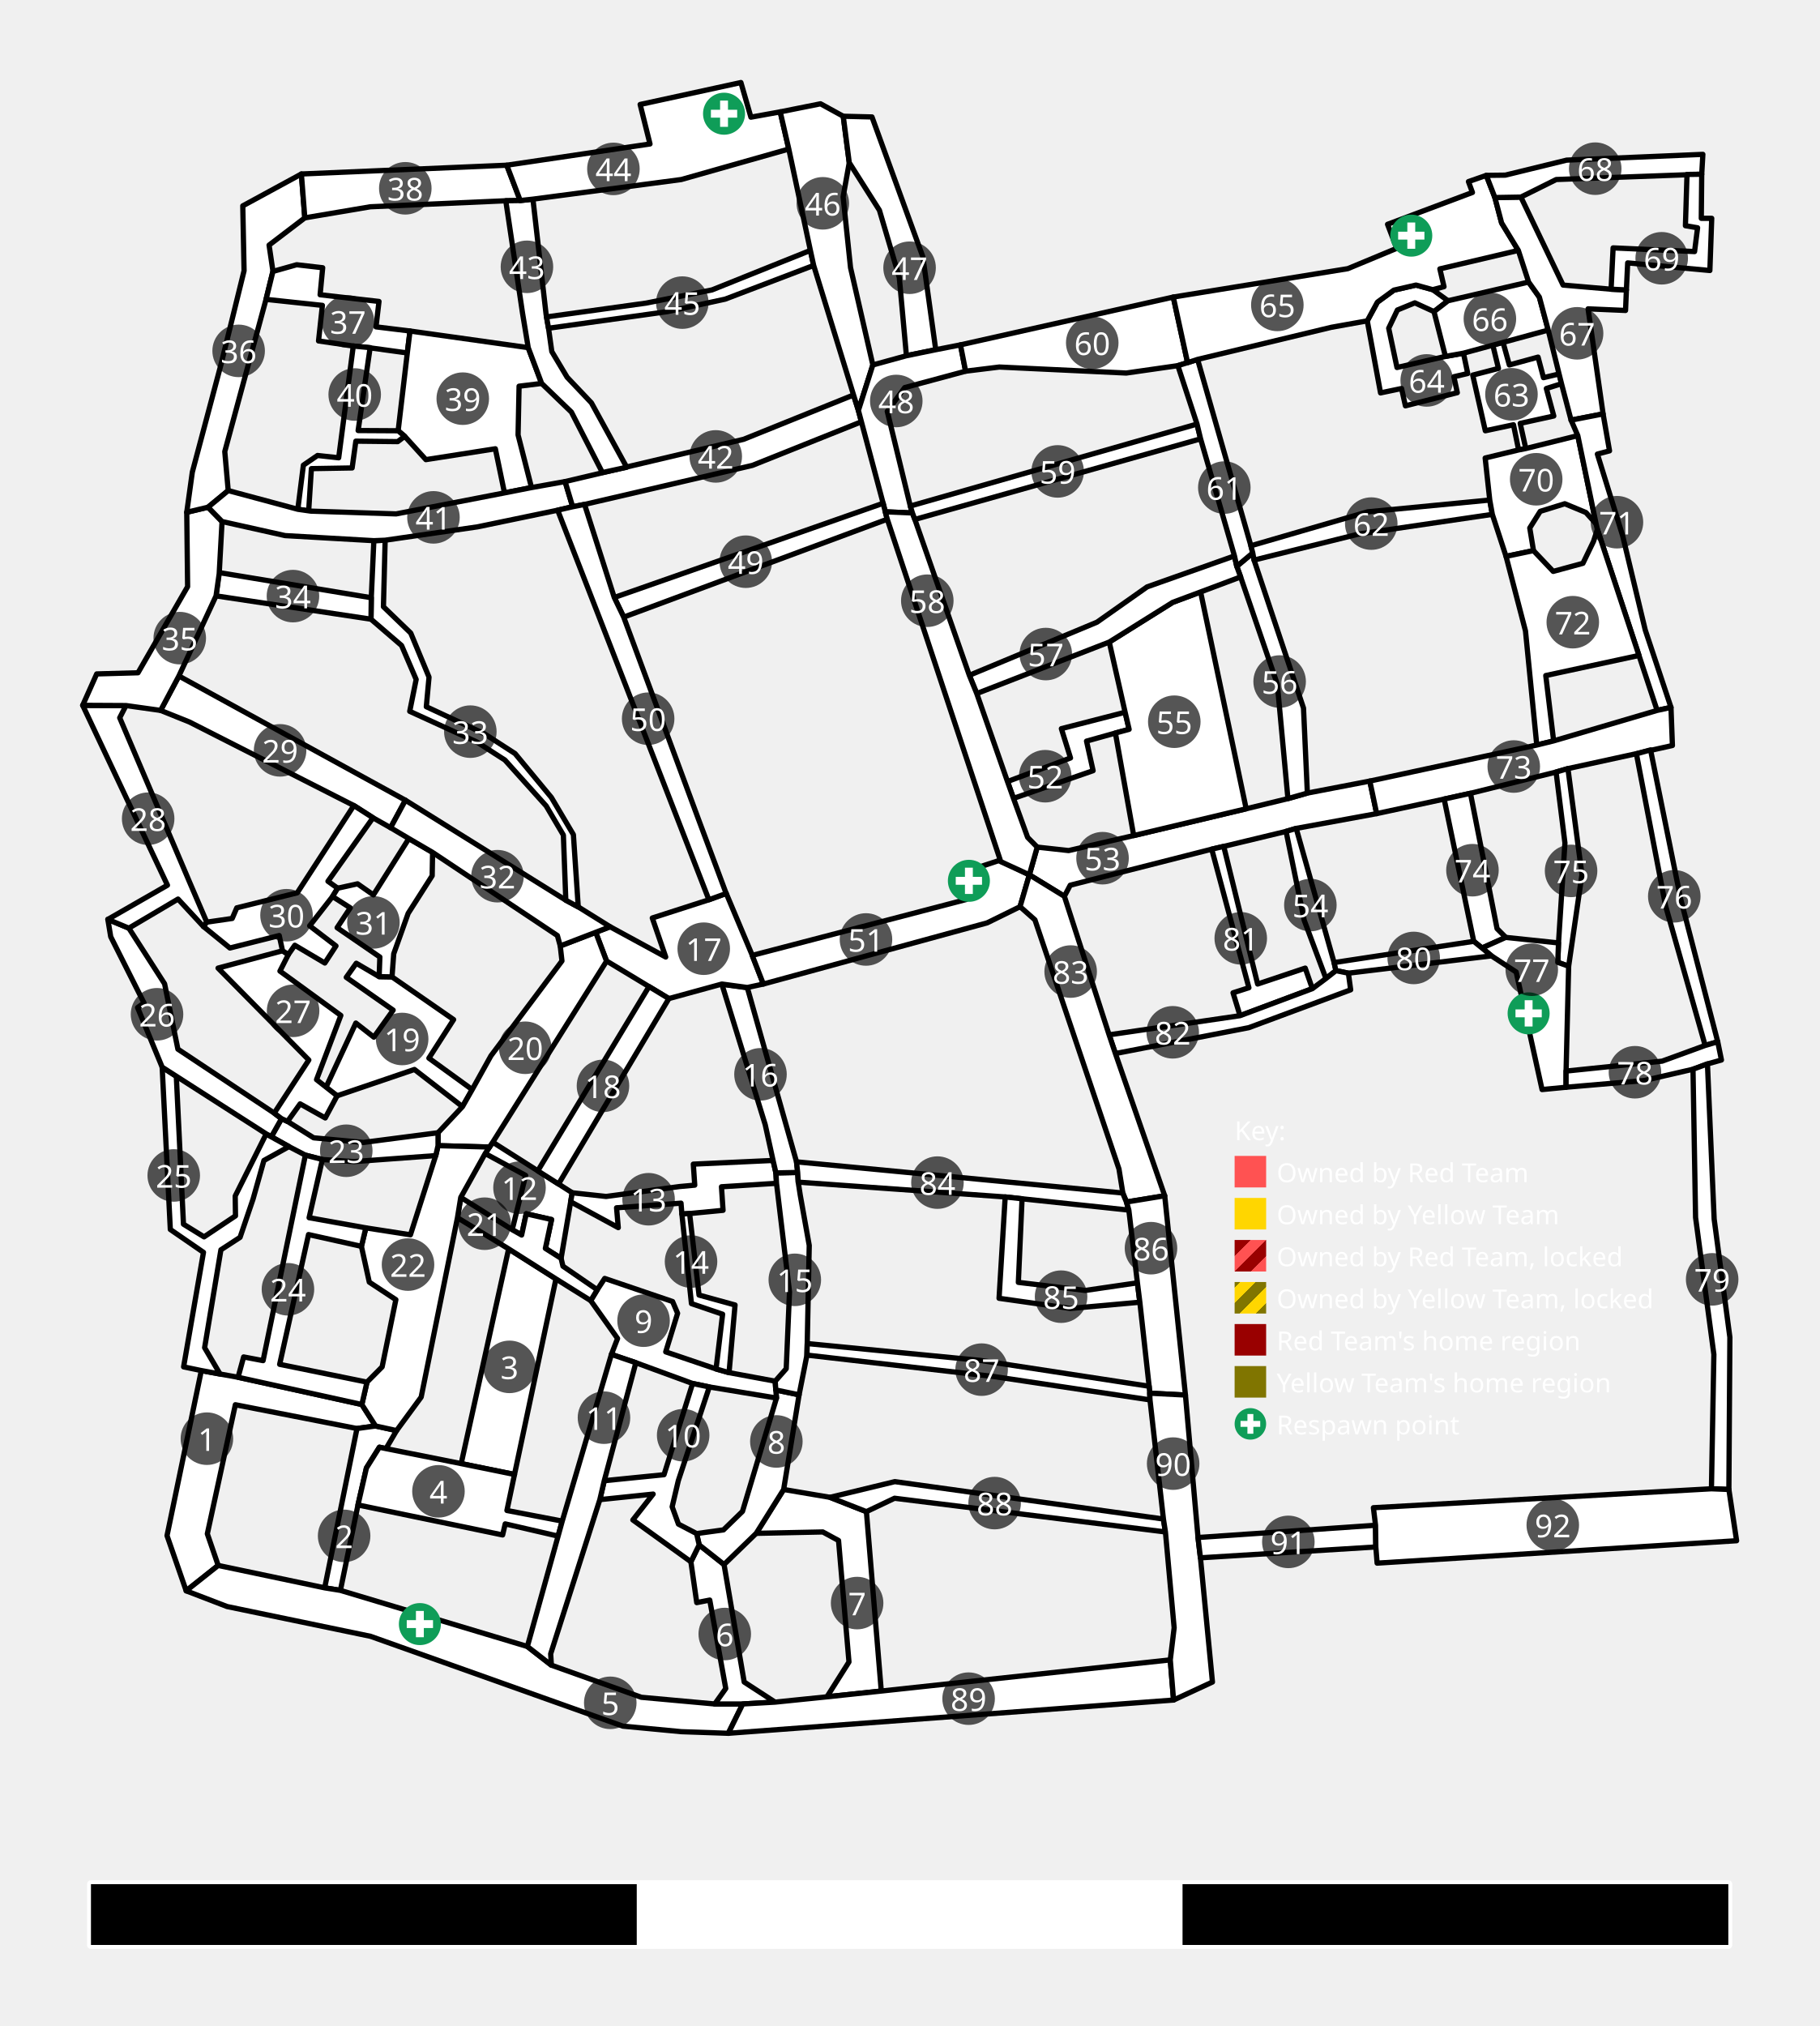
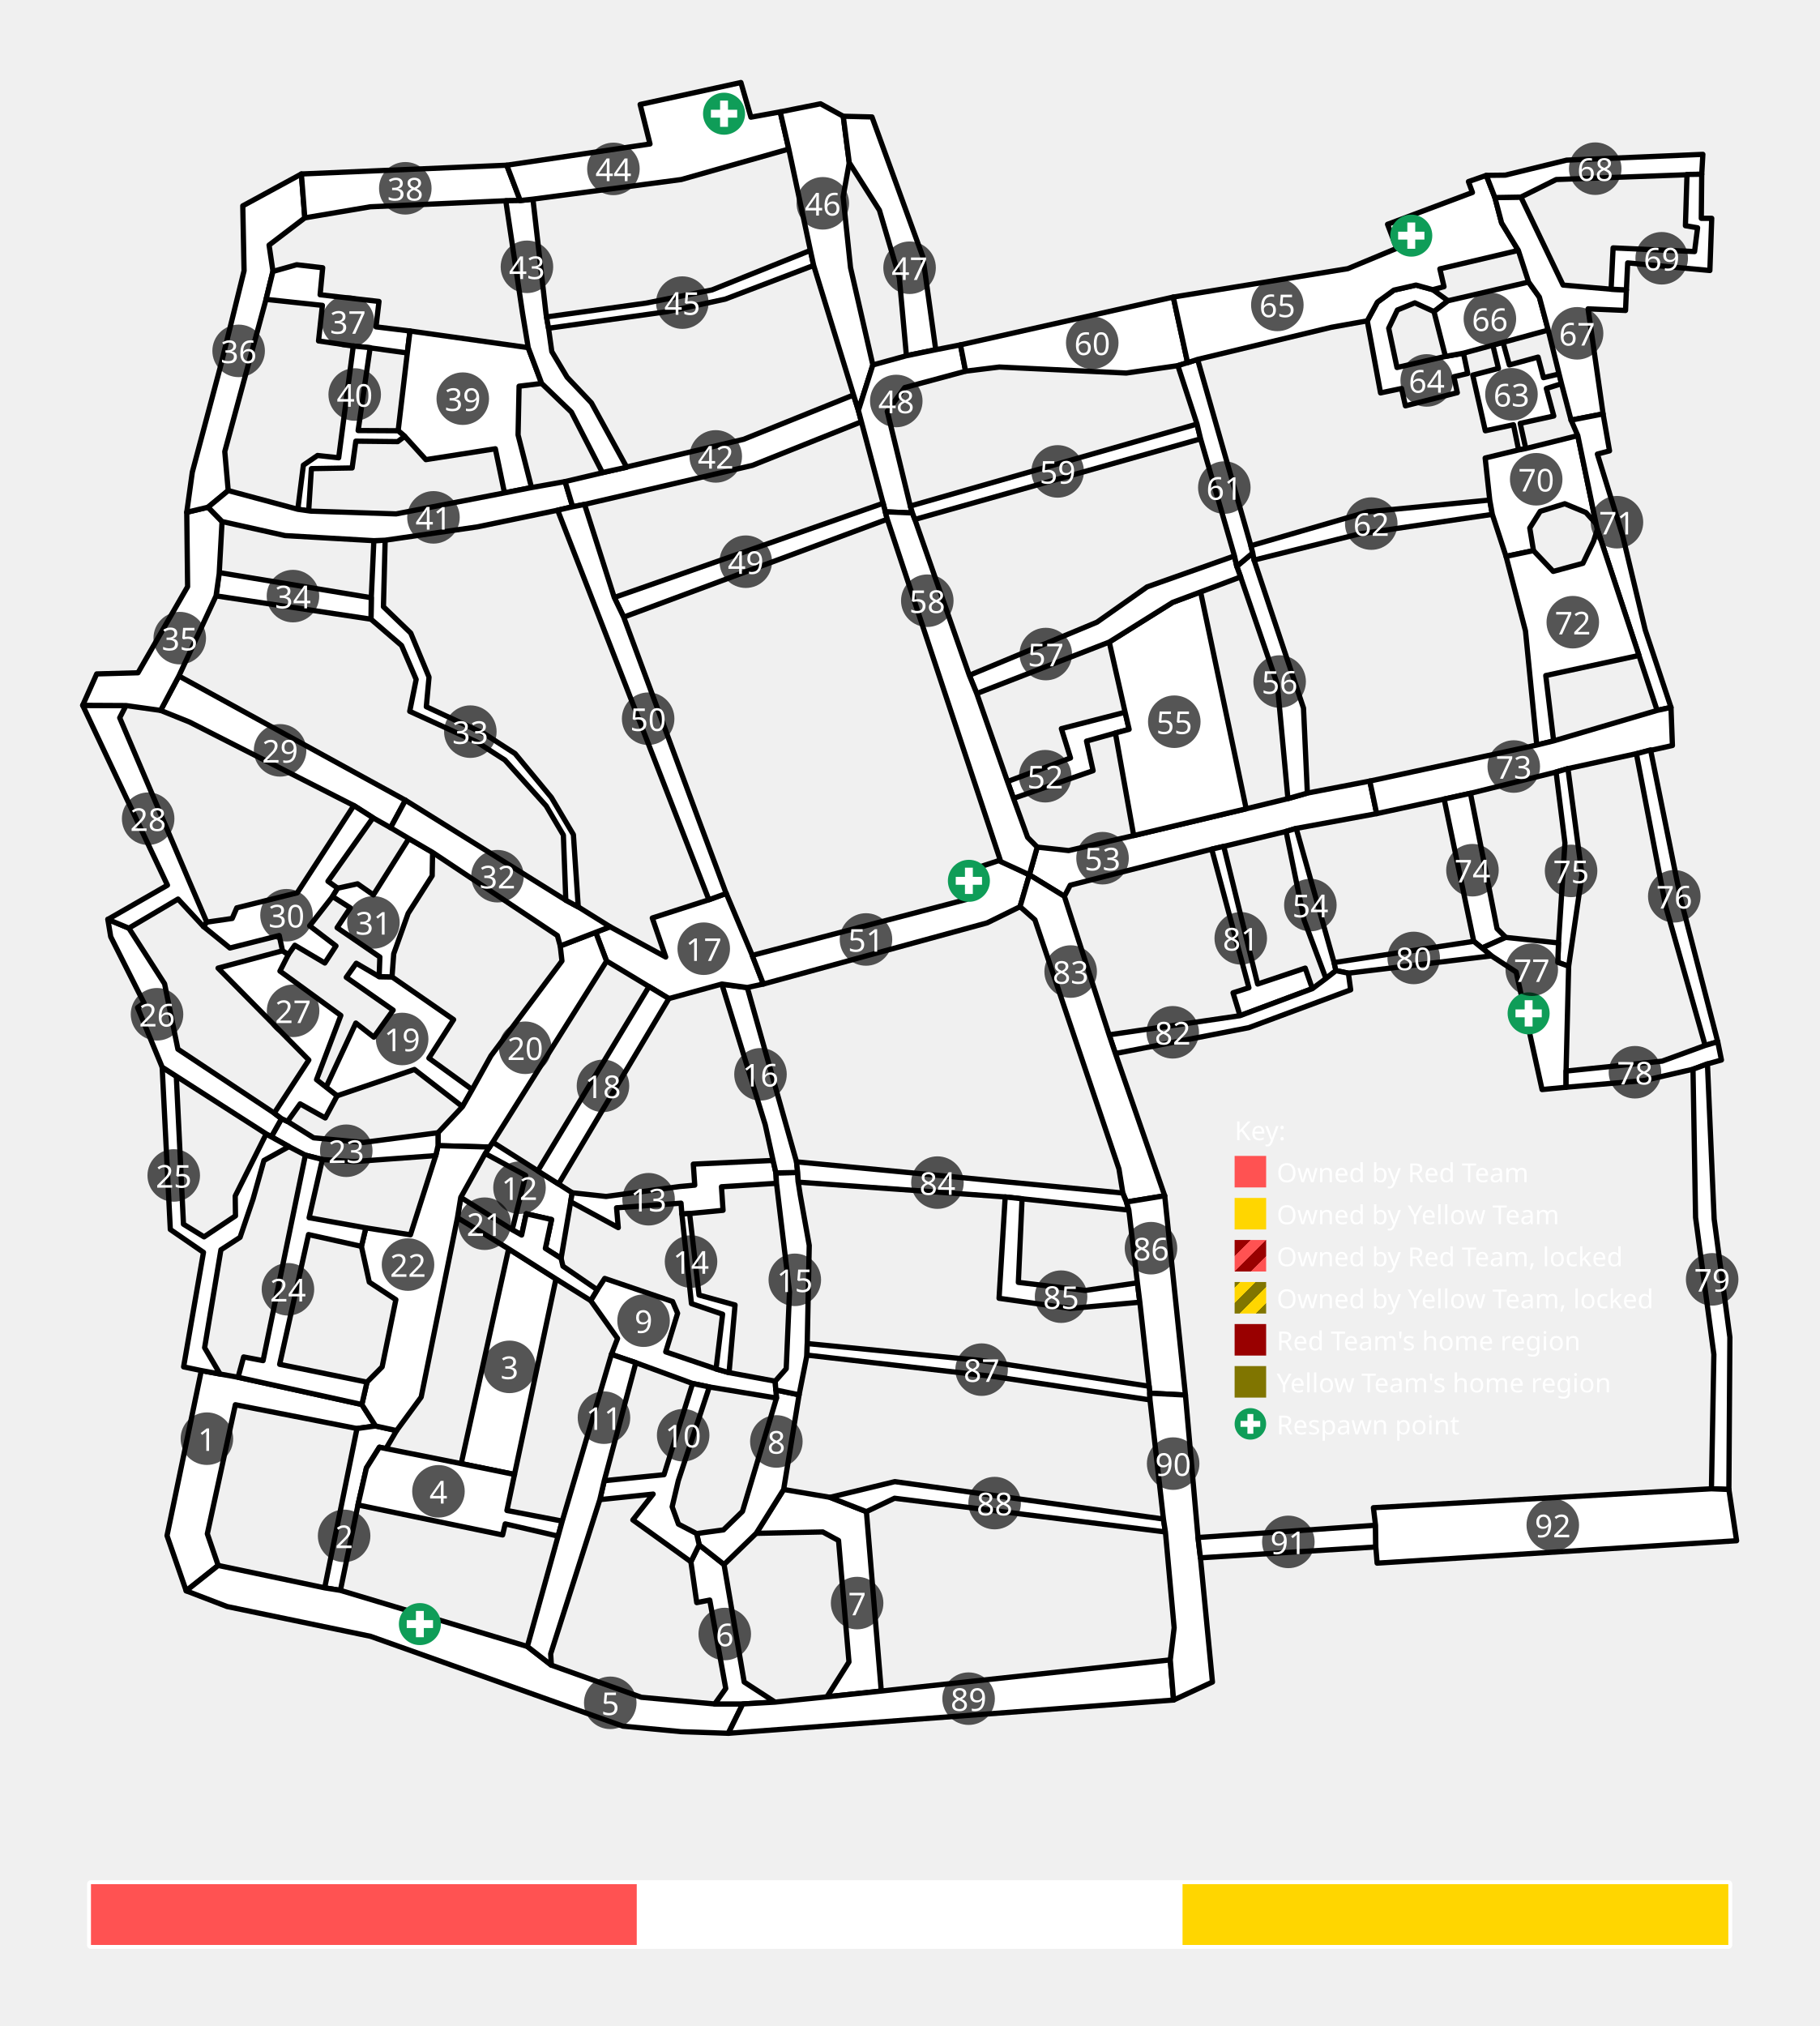
<svg xmlns="http://www.w3.org/2000/svg" width="346.288px" height="385.6px" viewBox="0 0 346.288 385.6" version="1.1">
  <defs>
    <style type="text/css">
    * {
        stroke-linejoin: round;
        stroke-linecap: round
    } 
    #labels text {
        font: 6px sans-serif;
        fill: #fff;
        text-anchor: middle;
        dominant-baseline: central
    }
    #labels circle {
        fill: #000a
    }
    #respawns circle, #key circle {
        fill: #0f9d58
    }
    #respawns rect, #key rect {
        fill: #fff
    }
    #key text {
        font: 5px sans-serif;
        fill: #fff;
    }

</style>
    <linearGradient id="RED">
      <stop stop-color="#ff5252" />
    </linearGradient>
    <linearGradient id="RED-dark">
      <stop stop-color="#990000" />
    </linearGradient>
    <linearGradient id="RED-locked" x1="0" x2="3" y1="0" y2="3" spreadMethod="repeat" gradientUnits="userSpaceOnUse">
      <stop offset="0%" stop-color="#ff5252" />
      <stop offset="50%" stop-color="#ff5252" />
      <stop offset="50%" stop-color="#990000" />
      <stop offset="100%" stop-color="#990000" />
    </linearGradient>
    <linearGradient id="YELLOW">
      <stop stop-color="#ffd600" />
    </linearGradient>
    <linearGradient id="YELLOW-dark">
      <stop stop-color="#807500" />
    </linearGradient>
    <linearGradient id="YELLOW-locked" x1="0" x2="3" y1="0" y2="3" spreadMethod="repeat" gradientUnits="userSpaceOnUse">
      <stop offset="0%" stop-color="#ffd600" />
      <stop offset="50%" stop-color="#ffd600" />
      <stop offset="50%" stop-color="#807500" />
      <stop offset="100%" stop-color="#807500" />
    </linearGradient>
    <linearGradient id="UNOWNED">
      <stop stop-color="#fff" />
    </linearGradient>
  </defs>
  <g id="regions" style="fill: #fff; stroke: #000; stroke-width: 1px;">
    <g id="region_1">
      <path d="M 68.875 267.313  L 45.314 262.128  L 41.886 261.513  L 38.322 260.853  L 31.792 292.274  L 35.438 302.777  L 41.532 297.943  L 39.465 291.923  L 44.797 267.357  L 67.95 271.884  L 71.487 271.4  L 68.875 267.313  " />
    </g>
    <g id="region_2">
      <path d="M 75.486 272.279  L 71.487 271.4  L 67.95 271.884  L 61.801 302.206  L 64.794 302.689  L 68.14 286.43  L 69.746 279.398  L 72.221 275.443  L 73.473 275.707  L 75.486 272.279  " />
    </g>
    <g id="region_3">
      <path d="M 97.932 280.629  L 105.821 243.407  L 96.816 237.694  L 87.783 278.563  L 97.932 280.629  " />
    </g>
    <g id="region_4">
      <path d="M 72.221 275.443  L 69.746 279.398  L 68.14 286.43  L 95.673 292.142  L 96.163 290.033  L 106.23 292.362  L 107.019 289.506  L 96.49 287.484  L 97.932 280.629  L 87.783 278.563  L 73.473 275.707  L 72.221 275.443  " />
    </g>
    <g id="region_5">
      <path d="M 41.532 297.943  L 35.438 302.777  L 43.219 305.765  L 70.534 311.434  L 118.554 328.529  L 129.682 329.583  L 138.633 329.891  L 141.381 324.31  L 136.048 324.31  L 122.064 323.036  L 104.951 316.927  L 100.38 313.368  L 64.794 302.689  L 61.801 302.206  L 41.532 297.943  " />
    </g>
    <g id="region_6">
      <path d="M 147.529 323.958  L 141.653 320.135  L 137.816 297.767  L 133.082 294.032  L 131.505 297.24  L 132.62 305.018  L 135.096 304.535  L 138.143 321.366  L 136.048 324.31  L 141.381 324.31  L 147.529 323.958  " />
    </g>
    <g id="region_7">
      <path d="M 149.162 283.485  L 143.938 291.835  L 156.616 291.571  L 159.609 293.197  L 161.595 316.312  L 157.405 322.948  L 167.744 321.849  L 164.914 287.704  L 157.977 284.979  L 149.162 283.485  " />
    </g>
    <g id="region_8">
      <path d="M 133.082 294.032  L 137.816 297.767  L 143.938 291.835  L 149.162 283.485  L 152.1 265.468  L 147.665 264.545  L 147.801 266.083  L 141.326 287.66  L 137.708 291.176  L 132.593 291.879  L 133.082 294.032  " />
    </g>
    <g id="region_9">
      <path d="M 115.099 243.319  L 113.684 245.472  L 112.433 247.538  L 117.548 254.745  L 116.378 257.777  L 121.03 259.359  L 131.831 263.314  L 135.014 263.974  L 147.801 266.083  L 147.665 264.545  L 147.556 262.875  L 138.769 261.249  L 136.293 260.546  L 126.716 257.294  L 128.974 249.955  L 128.022 247.714  L 115.099 243.319  " />
    </g>
    <g id="region_10">
      <path d="M 131.505 297.24  L 133.082 294.032  L 132.593 291.879  L 129.138 290.077  L 127.94 286.781  L 129.11 281.815  L 135.014 263.974  L 131.831 263.314  L 126.39 280.673  L 115.017 281.815  L 114.174 285.419  L 124.322 284.364  L 120.459 289.286  L 131.505 297.24  " />
    </g>
    <g id="region_11">
      <path d="M 116.378 257.777  L 107.019 289.506  L 106.23 292.362  L 100.38 313.368  L 104.951 316.927  L 104.815 314.774  L 114.174 285.419  L 115.017 281.815  L 121.03 259.359  L 116.378 257.777  " />
    </g>
    <g id="region_12">
      <path d="M 92.354 219.544  L 100.054 223.719  L 97.496 234.046  L 99.292 235.057  L 100.162 231.014  L 104.978 232.113  L 103.808 237.606  L 106.801 239.496  L 108.624 228.729  L 108.923 227.015  L 106.311 225.345  L 102.366 222.84  L 93.796 217.391  L 93.17 218.313  L 92.354 219.544  " />
    </g>
    <g id="region_13">
      <path d="M 129.79 231.058  L 131.26 230.97  L 137.626 230.355  L 137.327 225.872  L 147.801 225.213  L 147.692 223.236  L 147.148 220.862  L 131.967 221.566  L 132.239 225.565  L 129.355 225.828  L 115.371 227.718  L 108.923 227.015  L 108.624 228.729  L 117.684 233.651  L 117.357 229.871  L 129.627 228.993  L 129.79 231.058  " />
    </g>
    <g id="region_14">
      <path d="M 129.79 231.058  L 131.613 248.109  L 137.544 250.131  L 136.293 260.546  L 138.769 261.249  L 139.911 248.373  L 133.055 246.483  L 131.26 230.97  L 129.79 231.058  " />
    </g>
    <g id="region_15">
      <path d="M 147.692 223.236  L 147.801 225.213  L 150.277 245.868  L 149.651 260.502  L 147.556 262.875  L 147.665 264.545  L 152.1 265.468  L 153.596 257.909  L 153.651 255.712  L 154.032 237.035  L 152.318 227.454  L 151.937 224.993  L 151.855 223.148  L 147.692 223.236  " />
    </g>
    <g id="region_16">
      <path d="M 147.148 220.862  L 147.692 223.236  L 151.855 223.148  L 151.61 221.126  L 142.251 187.99  L 137.408 187.331  L 145.652 214.051  L 147.148 220.862  " />
    </g>
    <g id="region_17">
      <path d="M 142.251 187.946  L 145.298 187.287  L 143.176 181.793  L 138.225 170.016  L 134.933 171.246  L 124.159 174.718  L 126.716 182.145  L 116.133 176.388  L 113.385 177.443  L 115.453 182.892  L 123.533 187.77  L 127.315 190.056  L 137.408 187.287  L 142.251 187.946  " />
    </g>
    <g id="region_18">
      <path d="M 102.366 222.84  L 106.311 225.345  L 127.315 190.056  L 123.533 187.77  L 102.366 222.84  " />
    </g>
    <g id="region_19">
      <path d="M 64.168 208.557  L 78.887 203.547  L 88.028 210.623  L 89.878 207.371  L 81.635 201.394  L 86.342 194.055  L 74.615 185.925  L 72.167 185.881  L 67.814 183.332  L 65.909 186.012  L 74.833 192.253  L 71.16 197.395  L 67.732 194.714  L 61.992 207.063  L 64.168 208.557  " />
    </g>
    <g id="region_20">
      <path d="M 106.638 180.036  L 106.964 182.892  L 93.442 200.954  L 89.878 207.371  L 88.028 210.623  L 83.376 215.589  L 83.376 218.05  L 93.17 218.313  L 93.796 217.391  L 115.453 182.936  L 113.385 177.443  L 106.638 180.036  " />
    </g>
    <g id="region_21">
      <path d="M 87.702 227.894  L 87.076 231.761  L 96.816 237.694  L 105.821 243.407  L 112.433 247.538  L 113.684 245.472  L 107.155 240.99  L 106.801 239.496  L 103.808 237.606  L 104.978 232.113  L 100.162 231.014  L 99.292 235.057  L 97.496 234.046  L 87.702 227.894  " />
    </g>
    <g id="region_22">
      <path d="M 69.854 263.051  L 68.875 267.313  L 71.487 271.4  L 75.486 272.279  L 80.166 265.907  L 87.076 231.761  L 87.702 227.894  L 92.354 219.544  L 93.17 218.313  L 83.376 218.05  L 82.941 219.94  L 78.125 235.013  L 69.637 233.695  L 68.793 237.21  L 70.29 244.022  L 75.35 247.362  L 72.738 260.15  L 69.854 263.051  " />
    </g>
    <g id="region_23">
      <path d="M 53.585 212.908  L 51.653 216.336  L 55 218.226  L 58.128 219.852  L 61.366 220.687  L 67.379 221.082  L 82.941 219.94  L 83.376 218.05  L 83.376 215.589  L 69.174 217.435  L 59.706 216.556  L 54.727 213.435  L 53.585 212.908  " />
    </g>
    <g id="region_24">
      <path d="M 58.128 219.852  L 50.075 258.964  L 46.375 258.261  L 45.314 262.128  L 68.875 267.313  L 69.854 263.051  L 53.231 259.667  L 58.727 234.969  L 68.793 237.21  L 69.637 233.695  L 58.836 231.761  L 61.366 220.687  L 58.128 219.852  " />
    </g>
    <g id="region_25">
      <path d="M 34.948 260.15  L 38.322 260.853  L 41.886 261.513  L 38.948 256.503  L 42.049 237.87  L 45.695 235.497  L 48.171 228.201  L 50.238 220.862  L 55 218.226  L 52.36 216.775  L 50.674 215.809  L 44.77 227.63  L 44.824 231.41  L 38.839 235.409  L 34.921 232.992  L 33.561 204.866  L 30.867 203.108  L 32.418 234.002  L 38.73 238.353  L 34.948 260.15  " />
    </g>
    <g id="region_26">
      <path d="M 20.529 174.982  L 21.073 178.278  L 27.412 190.891  L 26.188 191.77  L 30.867 203.108  L 50.674 215.809  L 51.653 216.336  L 53.585 212.908  L 52.197 211.853  L 33.86 199.68  L 31.33 187.243  L 24.528 176.652  L 20.529 174.982  " />
    </g>
    <g id="region_27">
      <path d="M 53.585 212.908  L 54.727 213.435  L 57.122 210.095  L 61.91 212.776  L 64.168 208.557  L 60.25 205.481  L 64.876 193.264  L 53.286 184.826  L 54.891 181.662  L 53.775 180.958  L 41.505 184.255  L 58.781 201.746  L 52.197 211.853  L 53.585 212.908  " />
    </g>
    <g id="region_28">
      <path d="M 38.73 176.344  L 39.356 175.509  L 36.091 167.906  L 22.787 136.615  L 23.984 134.286  L 15.74 134.242  L 31.874 168.477  L 20.529 174.982  L 24.528 176.652  L 33.887 171.114  L 38.73 176.344  " />
    </g>
    <g id="region_29">
      <path d="M 30.568 135.209  L 36.037 137.406  L 67.351 153.315  L 70.997 155.645  L 74.343 157.534  L 77.173 152.305  L 34.05 128.66  L 30.568 135.209  " />
    </g>
    <g id="region_30">
      <path d="M 45.069 172.784  L 44.199 174.806  L 39.356 175.509  L 38.73 176.344  L 43.763 180.431  L 53.149 178.058  L 53.775 180.958  L 54.891 181.662  L 56.115 179.904  L 61.828 183.288  L 63.95 180.036  L 58.944 176.212  L 63.298 170.631  L 64.277 169.049  L 62.427 167.73  L 70.997 155.645  L 67.351 153.315  L 56.578 169.928  L 45.069 172.784  " />
    </g>
    <g id="region_31">
      <path d="M 64.277 169.049  L 63.298 170.631  L 66.671 172.784  L 64.168 176.564  L 72.303 182.145  L 72.167 185.881  L 74.615 185.925  L 74.942 181.53  L 77.69 173.839  L 82.261 166.676  L 82.342 162.237  L 77.826 159.6  L 71.079 170.323  L 68.059 168.214  L 64.277 169.049  " />
    </g>
    <g id="region_32">
      <path d="M 74.343 157.534  L 77.826 159.6  L 82.342 162.237  L 106.094 178.058  L 106.638 180.036  L 113.385 177.443  L 116.133 176.388  L 110.066 172.608  L 107.699 171.334  L 77.173 152.305  L 74.343 157.534  " />
    </g>
    <g id="region_33">
      <path d="M 71.16 102.906  L 70.671 113.762  L 70.616 117.849  L 76.438 122.859  L 79.213 129.32  L 77.989 135.384  L 90.776 141.23  L 96.109 144.658  L 103.971 153.403  L 107.236 158.941  L 107.699 171.334  L 110.066 172.608  L 109.141 158.853  L 104.951 151.777  L 98.04 143.427  L 92.191 139.647  L 81.145 134.505  L 81.662 128.88  L 78.18 120.486  L 72.983 115.476  L 73.31 102.818  L 71.16 102.906  " />
    </g>
    <g id="region_34">
      <path d="M 41.668 108.971  L 41.124 113.41  L 70.616 117.849  L 70.671 113.762  L 41.668 108.971  " />
    </g>
    <g id="region_35">
      <path d="M 35.547 97.5  L 35.71 111.652  L 26.269 128.045  L 18.407 128.265  L 15.74 134.242  L 23.984 134.286  L 30.568 135.209  L 34.05 128.66  L 41.124 113.41  L 41.723 109.191  L 42.267 99.258  L 39.601 96.534  L 35.547 97.5  " />
    </g>
    <g id="region_36">
      <path d="M 35.547 97.5  L 39.601 96.534  L 43.437 93.369  L 42.784 85.942  L 50.646 56.935  L 51.952 51.617  L 51.218 46.65  L 58.019 41.464  L 57.367 33.114  L 46.212 39.179  L 46.457 51.529  L 42.076 69.329  L 36.608 89.853  L 35.547 97.5  " />
    </g>
    <g id="region_37">
      <path d="M 51.952 51.661  L 50.646 56.979  L 61.366 58.121  L 60.631 64.89  L 67.243 65.857  L 70.453 66.208  L 77.527 67.175  L 78.044 63  L 71.568 62.209  L 72.14 57.374  L 60.931 56.1  L 61.42 50.958  L 56.469 50.386  L 51.952 51.661  " />
    </g>
    <g id="region_38">
      <path d="M 57.367 33.114  L 58.019 41.464  L 70.48 39.355  L 96.272 38.212  L 99.02 38.168  L 96.462 31.444  L 57.367 33.114  " />
    </g>
    <g id="region_39">
      <path d="M 78.044 63  L 77.527 67.175  L 75.785 81.986  L 77.037 83.041  L 81.063 87.48  L 94.286 85.414  L 96.027 93.809  L 101.169 92.798  L 98.612 82.777  L 98.802 73.504  L 103.101 72.977  L 100.543 66.164  L 78.044 63  " />
    </g>
    <g id="region_40">
      <path d="M 67.243 65.857  L 64.467 87.128  L 60.441 86.689  L 57.747 88.535  L 56.686 96.929  L 58.754 97.237  L 59.271 89.194  L 67.025 89.062  L 67.732 83.964  L 75.704 84.052  L 77.037 83.041  L 75.785 81.986  L 68.168 81.942  L 70.453 66.164  L 67.243 65.857  " />
    </g>
    <g id="region_41">
      <path d="M 42.267 99.258  L 54.265 101.939  L 71.16 102.906  L 73.31 102.818  L 90.912 100.269  L 106.148 97.105  L 109.005 96.446  L 107.563 91.655  L 101.169 92.798  L 96.027 93.809  L 75.404 97.808  L 59.162 97.281  L 56.686 96.929  L 43.437 93.369  L 39.601 96.534  L 42.267 99.258  " />
    </g>
    <g id="region_42">
      <path d="M 162.466 75.174  L 141.544 83.612  L 107.563 91.655  L 109.005 96.446  L 111.263 96.006  L 143.203 88.579  L 163.962 80.272  L 163.391 78.119  L 162.466 75.174  " />
    </g>
    <g id="region_43">
      <path d="M 96.272 38.212  L 99.455 59.572  L 100.543 66.164  L 103.101 72.977  L 108.76 78.426  L 114.664 89.941  L 119.289 88.93  L 112.569 76.668  L 107.944 71.79  L 105.032 66.912  L 104.407 62.473  L 103.944 59.836  L 101.441 37.904  L 99.02 38.168  L 96.272 38.212  " />
    </g>
    <g id="region_44">
      <path d="M 96.462 31.444  L 99.02 38.168  L 101.441 37.904  L 129.682 34.168  L 150.141 28.367  L 148.509 21.291  L 142.931 22.302  L 141.027 15.709  L 121.846 19.884  L 123.723 27.4  L 96.462 31.444  " />
    </g>
    <g id="region_45">
      <path d="M 104.026 60.319  L 104.407 62.473  L 127.043 59.308  L 138.034 56.935  L 154.875 50.518  L 154.249 47.661  L 135.531 55.177  L 123.016 57.682  L 104.026 60.319  " />
    </g>
    <g id="region_46">
      <path d="M 163.391 78.119  L 166.139 69.461  L 161.894 50.958  L 160.48 37.465  L 161.649 30.96  L 160.507 22.126  L 156.181 19.753  L 148.509 21.291  L 150.141 28.367  L 154.249 47.661  L 154.875 50.518  L 162.466 75.174  L 163.391 78.119  " />
    </g>
    <g id="region_47">
      <path d="M 160.507 22.126  L 161.649 30.96  L 167.39 40.014  L 171.172 52.804  L 172.532 67.703  L 178.109 66.56  L 175.661 48.892  L 165.975 22.258  L 160.507 22.126  " />
    </g>
    <g id="region_48">
      <path d="M 168.506 97.413  L 173.675 97.632  L 173.267 96.314  L 168.886 78.295  L 172.206 73.768  L 183.796 70.647  L 182.816 65.637  L 178.109 66.56  L 172.532 67.703  L 166.139 69.461  L 163.391 78.119  L 163.962 80.272  L 168.097 95.786  L 168.506 97.413  " />
    </g>
    <g id="region_49">
      <path d="M 168.506 97.413  L 168.097 95.786  L 116.922 113.718  L 118.717 117.453  L 168.886 98.819  L 168.506 97.413  " />
    </g>
    <g id="region_50">
      <path d="M 134.933 171.246  L 138.225 170.059  L 132.892 155.776  L 118.717 117.453  L 116.922 113.718  L 111.263 96.006  L 109.005 96.446  L 106.148 97.105  L 134.933 171.246  " />
    </g>
    <g id="region_51">
      <path d="M 194.161 172.565  L 195.93 166.5  L 190.298 163.731  L 182.435 166.324  L 183.904 171.202  L 143.176 181.837  L 145.298 187.287  L 187.904 175.641  L 194.161 172.565  " />
    </g>
    <g id="region_52">
      <path d="M 191.767 148.745  L 192.91 151.953  L 208.064 146.679  L 206.812 141.054  L 212.308 139.516  L 214.92 138.812  L 214.158 135.56  L 202.024 138.681  L 203.765 144.262  L 191.767 148.745  " />
    </g>
    <g id="region_53">
      <path d="M 195.93 166.5  L 202.595 170.587  L 203.711 168.477  L 230.645 161.622  L 232.931 161.094  L 244.793 158.238  L 246.725 157.666  L 262.042 154.854  L 260.736 148.657  L 248.847 150.942  L 245.147 151.997  L 237.202 153.931  L 215.791 159.029  L 203.412 161.885  L 197.426 161.226  L 195.93 166.5  " />
    </g>
    <g id="region_54">
      <path d="M 244.793 158.238  L 248.248 175.157  L 252.383 186.232  L 254.288 184.738  L 253.934 183.2  L 246.725 157.666  L 244.793 158.238  " />
    </g>
    <g id="region_55">
      <path d="M 215.791 159.029  L 237.202 153.931  L 228.523 112.663  L 223.218 114.641  L 211.138 122.2  L 214.158 135.56  L 214.92 138.812  L 212.308 139.516  L 215.791 159.029  " />
    </g>
    <g id="region_56">
      <path d="M 235.407 107.785  L 236.141 109.806  L 243.133 130.242  L 245.147 151.997  L 248.847 150.942  L 248.112 134.769  L 238.699 106.598  L 238.454 105.236  L 235.407 107.785  " />
    </g>
    <g id="region_57">
      <path d="M 184.503 128.528  L 185.918 132  L 211.138 122.2  L 223.218 114.641  L 228.523 112.663  L 236.141 109.806  L 235.407 107.785  L 234.971 105.807  L 218.348 111.696  L 208.798 118.42  L 184.503 128.528  " />
    </g>
    <g id="region_58">
      <path d="M 195.93 166.5  L 197.426 161.226  L 195.603 159.38  L 192.91 151.953  L 191.767 148.745  L 185.918 132  L 184.503 128.528  L 174.137 98.863  L 173.675 97.632  L 168.506 97.413  L 168.886 98.819  L 190.488 163.995  L 195.93 166.5  " />
    </g>
    <g id="region_59">
      <path d="M 173.675 97.632  L 174.137 98.863  L 228.523 83.525  L 227.843 80.712  L 173.267 96.314  L 173.675 97.632  " />
    </g>
    <g id="region_60">
      <path d="M 183.796 70.647  L 190.216 69.856  L 214.376 70.999  L 224.197 69.592  L 226.047 69.021  L 223.327 56.539  L 182.816 65.637  L 183.796 70.647  " />
    </g>
    <g id="region_61">
      <path d="M 224.197 69.592  L 227.843 80.712  L 228.523 83.525  L 234.971 105.807  L 235.407 107.785  L 238.454 105.236  L 238.1 103.873  L 227.952 68.406  L 226.047 69.021  L 224.197 69.592  " />
    </g>
    <g id="region_62">
      <path d="M 238.1 103.873  L 238.454 105.236  L 238.699 106.598  L 258.668 101.632  L 284.052 97.896  L 283.562 95.171  L 260.328 97.413  L 238.1 103.873  " />
    </g>
    <g id="region_63">
      <path d="M 284.134 65.637  L 285.222 70.12  L 280.325 71.394  L 282.719 81.986  L 288.079 80.844  L 289.058 85.634  L 290.418 85.37  L 289.357 80.58  L 295.751 79.174  L 294.336 73.943  L 297.247 73.021  L 296.757 71.175  L 293.792 71.878  L 292.758 67.966  L 287.29 69.461  L 286.092 65.154  L 284.134 65.637  " />
    </g>
    <g id="region_64">
      <path d="M 262.776 74.779  L 266.776 73.943  L 267.51 77.24  L 277.386 74.735  L 276.733 71.702  L 279.372 71.087  L 278.556 67.219  L 275.128 67.834  L 265.905 69.944  L 264.327 62.473  L 265.987 59  L 269.306 57.638  L 272.952 59.308  L 275.618 57.242  L 272.707 55.133  L 269.524 54.254  L 265.307 55.221  L 262.178 57.506  L 260.246 61.066  L 262.776 74.779  " />
    </g>
    <g id="region_65">
      <path d="M 223.327 56.539  L 226.047 69.021  L 227.952 68.406  L 253.39 62.297  L 260.246 61.066  L 262.178 57.506  L 265.307 55.221  L 269.524 54.254  L 272.707 55.133  L 274.856 54.562  L 274.067 51.177  L 289.004 47.661  L 285.82 42.431  L 284.542 37.597  L 282.909 33.377  L 279.508 34.564  L 280.27 36.63  L 264.11 42.695  L 265.851 47.266  L 256.546 51.133  L 223.327 56.539  " />
    </g>
    <g id="region_66">
      <path d="M 275.618 57.242  L 272.952 59.308  L 275.128 67.834  L 278.556 67.219  L 294.69 62.824  L 293.003 56.539  L 290.962 53.683  L 275.618 57.242  " />
    </g>
    <g id="region_67">
      <path d="M 284.542 37.597  L 285.82 42.431  L 289.004 47.661  L 290.962 53.683  L 293.003 56.539  L 294.69 62.824  L 296.757 71.175  L 297.274 73.24  L 299.043 79.965  L 305.137 78.778  L 302.28 58.781  L 309.409 59.088  L 309.572 55.177  L 306.661 55.045  L 297.519 54.254  L 289.493 37.509  L 284.542 37.597  " />
    </g>
    <g id="region_68">
      <path d="M 282.909 33.377  L 284.542 37.597  L 289.493 37.509  L 296.213 34.168  L 323.91 33.158  L 324.127 29.378  L 298.199 30.477  L 286.528 33.333  L 282.909 33.377  " />
    </g>
    <g id="region_69">
      <path d="M 282.692 87.172  L 283.562 95.171  L 284.052 97.896  L 286.664 105.895  L 291.887 104.796  L 291.18 100.489  L 293.166 97.325  L 297.846 95.874  L 301.872 97.544  L 303.804 99.698  L 300.322 82.909  L 290.418 85.37  L 289.058 85.634  L 282.692 87.172  " />
    </g>
    <g id="region_70">
      <path d="M 309.572 55.177  L 309.817 50.035  L 325.46 51.485  L 325.814 41.552  L 323.828 41.552  L 323.91 33.158  L 321.107 33.202  L 320.808 42.959  L 323.121 43.354  L 322.549 47.881  L 307.042 47.178  L 306.661 55.045  L 309.572 55.177  " />
    </g>
    <g id="region_71">
      <path d="M 299.043 79.965  L 300.322 82.909  L 303.804 99.698  L 304.049 100.753  L 311.966 124.749  L 315.421 135.209  L 318.06 134.637  L 313.163 119.915  L 308.864 101.983  L 304.049 86.425  L 306.361 85.81  L 305.137 78.778  L 299.043 79.965  " />
    </g>
    <g id="region_72">
      <path d="M 291.887 104.796  L 286.664 105.895  L 290.364 120.09  L 292.513 141.801  L 295.724 141.01  L 294.227 128.572  L 311.966 124.749  L 304.049 100.753  L 303.314 103.038  L 301.301 107.213  L 295.642 108.751  L 291.887 104.796  " />
    </g>
    <g id="region_73">
      <path d="M 260.736 148.657  L 262.042 154.854  L 274.883 152.085  L 279.889 150.986  L 296.186 146.943  L 298.444 146.284  L 311.748 143.383  L 313.217 143.031  L 318.332 141.889  L 318.06 134.637  L 315.421 135.209  L 295.724 141.01  L 292.513 141.801  L 260.736 148.657  " />
    </g>
    <g id="region_74">
      <path d="M 280.515 179.157  L 282.093 180.431  L 286.609 178.41  L 284.95 176.74  L 279.889 150.986  L 274.883 152.085  L 280.515 179.157  " />
    </g>
    <g id="region_75">
      <path d="M 296.649 179.464  L 296.513 183.156  L 298.58 183.903  L 301.111 166.456  L 298.444 146.284  L 296.186 146.943  L 297.873 160.435  L 296.649 179.464  " />
    </g>
    <g id="region_76">
      <path d="M 311.476 143.471  L 317.026 172.389  L 324.563 198.977  L 326.957 198.274  L 319.91 171.114  L 314.17 142.724  L 311.476 143.471  " />
    </g>
    <g id="region_77">
      <path d="M 282.093 180.431  L 283.889 181.925  L 288.595 185.002  L 293.52 207.371  L 298.091 206.931  L 298.091 203.855  L 298.58 183.903  L 296.513 183.156  L 296.649 179.464  L 286.609 178.41  L 282.093 180.431  " />
    </g>
    <g id="region_78">
      <path d="M 298.091 203.855  L 298.091 206.931  L 312.918 205.657  L 322.25 203.503  L 324.998 202.493  L 327.664 201.746  L 326.957 198.274  L 324.563 198.977  L 316.373 201.965  L 298.091 203.855  " />
    </g>
    <g id="region_79">
      <path d="M 322.25 203.503  L 322.74 231.717  L 326.222 257.777  L 325.76 283.353  L 329.079 283.485  L 329.269 254.525  L 326.277 232.025  L 324.998 202.493  L 322.25 203.503  " />
    </g>
    <g id="region_80">
      <path d="M 256.655 185.221  L 283.889 181.925  L 282.093 180.431  L 280.515 179.157  L 253.934 183.2  L 254.288 184.738  L 256.655 185.221  " />
    </g>
    <g id="region_81">
      <path d="M 230.645 161.622  L 237.719 187.99  L 234.699 188.957  L 236.032 193.308  L 249.799 188.166  L 248.439 184.255  L 239.379 187.287  L 232.931 161.094  L 230.645 161.622  " />
    </g>
    <g id="region_82">
      <path d="M 211.111 196.955  L 212.308 200.515  L 237.692 195.593  L 257.09 188.386  L 256.655 185.221  L 254.288 184.738  L 252.383 186.232  L 249.799 188.166  L 236.032 193.308  L 211.111 196.955  " />
    </g>
    <g id="region_83">
      <path d="M 202.595 170.587  L 195.93 166.5  L 194.161 172.565  L 196.991 175.07  L 212.988 222.488  L 213.723 227.059  L 214.43 228.773  L 221.694 227.586  L 212.308 200.515  L 211.111 196.955  L 202.595 170.587  " />
    </g>
    <g id="region_84">
      <path d="M 151.828 223.148  L 151.937 224.993  L 191.277 227.806  L 194.515 228.158  L 214.838 230.311  L 214.403 228.773  L 213.696 227.059  L 151.61 221.126  L 151.828 223.148  " />
    </g>
    <g id="region_85">
      <path d="M 191.332 227.806  L 190.162 247.098  L 203.765 249.032  L 216.96 247.845  L 216.498 244.154  L 206.568 245.604  L 193.835 244.066  L 194.542 228.158  L 191.332 227.806  " />
    </g>
    <g id="region_86">
      <path d="M 214.866 230.311  L 216.498 244.154  L 216.96 247.845  L 218.729 263.842  L 218.838 265.16  L 225.639 265.512  L 221.694 227.586  L 214.43 228.773  L 214.866 230.311  " />
    </g>
    <g id="region_87">
      <path d="M 153.651 255.712  L 153.596 257.909  L 189.21 261.996  L 218.892 266.434  L 218.838 265.16  L 218.729 263.842  L 186.598 258.92  L 153.651 255.712  " />
    </g>
    <g id="region_88">
      <path d="M 221.83 291.571  L 221.45 289.11  L 170.328 281.991  L 157.977 284.979  L 164.914 287.704  L 170.274 285.155  L 221.83 291.571  " />
    </g>
    <g id="region_89">
      <path d="M 167.744 321.849  L 157.405 322.948  L 147.529 323.958  L 141.381 324.31  L 138.633 329.891  L 223.381 323.563  L 222.755 315.917  L 167.744 321.849  " />
    </g>
    <g id="region_90">
      <path d="M 218.838 265.16  L 218.892 266.434  L 221.45 289.11  L 221.83 291.571  L 223.49 309.808  L 222.755 315.917  L 223.381 323.563  L 230.781 320.135  L 228.496 296.493  L 228.034 292.626  L 225.639 265.512  L 218.838 265.16  " />
    </g>
    <g id="region_91">
      <path d="M 228.034 292.626  L 228.496 296.493  L 261.879 294.428  L 261.824 290.297  L 228.034 292.626  " />
    </g>
    <g id="region_92">
      <path d="M 325.76 283.353  L 261.416 286.957  L 261.824 290.297  L 261.879 294.428  L 262.123 297.504  L 330.548 293.241  L 329.079 283.485  L 325.76 283.353  " />
    </g>
    <g id="highlight-2-container" />
    <g id="highlight-1-container" />
  </g>
  <g id="respawns">
    <g>
      <circle cx="137.816" cy="21.642" r="4px" />
      <rect x="135.316" y="20.892" width="5" height="1.5" style="fill: #fff" />
      <rect x="137.066" y="19.142" width="1.5" height="5" style="fill: #fff" />
    </g>
    <g>
      <circle cx="290.962" cy="192.868" r="4px" />
      <rect x="288.462" y="192.118" width="5" height="1.5" style="fill: #fff" />
      <rect x="290.212" y="190.368" width="1.5" height="5" style="fill: #fff" />
    </g>
    <g>
      <circle cx="184.421" cy="167.642" r="4px" />
      <rect x="181.921" y="166.892" width="5" height="1.5" style="fill: #fff" />
      <rect x="183.671" y="165.142" width="1.5" height="5" style="fill: #fff" />
    </g>
    <g>
      <circle cx="79.921" cy="309.105" r="4px" />
      <rect x="77.421" y="308.355" width="5" height="1.5" style="fill: #fff" />
      <rect x="79.171" y="306.605" width="1.5" height="5" style="fill: #fff" />
    </g>
    <g>
      <circle cx="268.626" cy="44.848" r="4px" />
      <rect x="266.126" y="44.098" width="5" height="1.5" style="fill: #fff" />
      <rect x="267.876" y="42.348" width="1.5" height="5" style="fill: #fff" />
    </g>
  </g>
  <g id="labels">
    <g>
      <circle cx="39.383" cy="273.817" r="5px" />
      <text x="39.383" y="273.817">1</text>
    </g>
    <g>
      <circle cx="65.501" cy="292.318" r="5px" />
      <text x="65.501" y="292.318">2</text>
    </g>
    <g>
      <circle cx="96.979" cy="260.15" r="5px" />
      <text x="96.979" y="260.15">3</text>
    </g>
    <g>
      <circle cx="83.458" cy="283.837" r="5px" />
      <text x="83.458" y="283.837">4</text>
    </g>
    <g>
      <circle cx="116.16" cy="324.09" r="5px" />
      <text x="116.16" y="324.09">5</text>
    </g>
    <g>
      <circle cx="137.952" cy="310.995" r="5px" />
      <text x="137.952" y="310.995">6</text>
    </g>
    <g>
      <circle cx="163.146" cy="305.106" r="5px" />
      <text x="163.146" y="305.106">7</text>
    </g>
    <g>
      <circle cx="147.774" cy="274.345" r="5px" />
      <text x="147.774" y="274.345">8</text>
    </g>
    <g>
      <circle cx="122.499" cy="251.361" r="5px" />
      <text x="122.499" y="251.361">9</text>
    </g>
    <g>
      <circle cx="130.035" cy="273.158" r="5px" />
      <text x="130.035" y="273.158">10</text>
    </g>
    <g>
      <circle cx="114.963" cy="269.818" r="5px" />
      <text x="114.963" y="269.818">11</text>
    </g>
    <g>
      <circle cx="98.884" cy="226.048" r="5px" />
      <text x="98.884" y="226.048">12</text>
    </g>
    <g>
      <circle cx="123.451" cy="228.245" r="5px" />
      <text x="123.451" y="228.245">13</text>
    </g>
    <g>
      <circle cx="131.532" cy="240.111" r="5px" />
      <text x="131.532" y="240.111">14</text>
    </g>
    <g>
      <circle cx="151.284" cy="243.583" r="5px" />
      <text x="151.284" y="243.583">15</text>
    </g>
    <g>
      <circle cx="144.754" cy="204.47" r="5px" />
      <text x="144.754" y="204.47">16</text>
    </g>
    <g>
      <circle cx="133.953" cy="180.563" r="5px" />
      <text x="133.953" y="180.563">17</text>
    </g>
    <g>
      <circle cx="114.772" cy="206.668" r="5px" />
      <text x="114.772" y="206.668">18</text>
    </g>
    <g>
      <circle cx="76.547" cy="197.746" r="5px" />
      <text x="76.547" y="197.746">19</text>
    </g>
    <g>
      <circle cx="99.972" cy="199.416" r="5px" />
      <text x="99.972" y="199.416">20</text>
    </g>
    <g>
      <circle cx="92.245" cy="232.904" r="5px" />
      <text x="92.245" y="232.904">21</text>
    </g>
    <g>
      <circle cx="77.663" cy="240.682" r="5px" />
      <text x="77.663" y="240.682">22</text>
    </g>
    <g>
      <circle cx="65.909" cy="219.017" r="5px" />
      <text x="65.909" y="219.017">23</text>
    </g>
    <g>
      <circle cx="54.809" cy="245.384" r="5px" />
      <text x="54.809" y="245.384">24</text>
    </g>
    <g>
      <circle cx="33.071" cy="223.719" r="5px" />
      <text x="33.071" y="223.719">25</text>
    </g>
    <g>
      <circle cx="29.888" cy="193.044" r="5px" />
      <text x="29.888" y="193.044">26</text>
    </g>
    <g>
      <circle cx="55.789" cy="192.385" r="5px" />
      <text x="55.789" y="192.385">27</text>
    </g>
    <g>
      <circle cx="28.201" cy="155.82" r="5px" />
      <text x="28.201" y="155.82">28</text>
    </g>
    <g>
      <circle cx="53.313" cy="142.812" r="5px" />
      <text x="53.313" y="142.812">29</text>
    </g>
    <g>
      <circle cx="54.537" cy="174.191" r="5px" />
      <text x="54.537" y="174.191">30</text>
    </g>
    <g>
      <circle cx="71.079" cy="175.553" r="5px" />
      <text x="71.079" y="175.553">31</text>
    </g>
    <g>
      <circle cx="94.694" cy="166.763" r="5px" />
      <text x="94.694" y="166.763">32</text>
    </g>
    <g>
      <circle cx="89.525" cy="139.252" r="5px" />
      <text x="89.525" y="139.252">33</text>
    </g>
    <g>
      <circle cx="55.761" cy="113.454" r="5px" />
      <text x="55.761" y="113.454">34</text>
    </g>
    <g>
      <circle cx="34.214" cy="121.453" r="5px" />
      <text x="34.214" y="121.453">35</text>
    </g>
    <g>
      <circle cx="45.423" cy="66.78" r="5px" />
      <text x="45.423" y="66.78">36</text>
    </g>
    <g>
      <circle cx="66.236" cy="61.198" r="5px" />
      <text x="66.236" y="61.198">37</text>
    </g>
    <g>
      <circle cx="77.146" cy="35.839" r="5px" />
      <text x="77.146" y="35.839">38</text>
    </g>
    <g>
      <circle cx="88.083" cy="75.877" r="5px" />
      <text x="88.083" y="75.877">39</text>
    </g>
    <g>
      <circle cx="67.515" cy="75.086" r="5px" />
      <text x="67.515" y="75.086">40</text>
    </g>
    <g>
      <circle cx="82.505" cy="98.467" r="5px" />
      <text x="82.505" y="98.467">41</text>
    </g>
    <g>
      <circle cx="136.238" cy="86.865" r="5px" />
      <text x="136.238" y="86.865">42</text>
    </g>
    <g>
      <circle cx="100.299" cy="50.782" r="5px" />
      <text x="100.299" y="50.782">43</text>
    </g>
    <g>
      <circle cx="116.759" cy="32.147" r="5px" />
      <text x="116.759" y="32.147">44</text>
    </g>
    <g>
      <circle cx="129.872" cy="57.594" r="5px" />
      <text x="129.872" y="57.594">45</text>
    </g>
    <g>
      <circle cx="156.616" cy="38.695" r="5px" />
      <text x="156.616" y="38.695">46</text>
    </g>
    <g>
      <circle cx="173.131" cy="50.958" r="5px" />
      <text x="173.131" y="50.958">47</text>
    </g>
    <g>
      <circle cx="170.6" cy="76.317" r="5px" />
      <text x="170.6" y="76.317">48</text>
    </g>
    <g>
      <circle cx="141.952" cy="106.906" r="5px" />
      <text x="141.952" y="106.906">49</text>
    </g>
    <g>
      <circle cx="123.37" cy="136.791" r="5px" />
      <text x="123.37" y="136.791">50</text>
    </g>
    <g>
      <circle cx="164.833" cy="178.805" r="5px" />
      <text x="164.833" y="178.805">51</text>
    </g>
    <g>
      <circle cx="198.95" cy="147.734" r="5px" />
      <text x="198.95" y="147.734">52</text>
    </g>
    <g>
      <circle cx="209.86" cy="163.335" r="5px" />
      <text x="209.86" y="163.335">53</text>
    </g>
    <g>
      <circle cx="249.418" cy="172.257" r="5px" />
      <text x="249.418" y="172.257">54</text>
    </g>
    <g>
      <circle cx="223.517" cy="137.362" r="5px" />
      <text x="223.517" y="137.362">55</text>
    </g>
    <g>
      <circle cx="243.569" cy="129.715" r="5px" />
      <text x="243.569" y="129.715">56</text>
    </g>
    <g>
      <circle cx="199.059" cy="124.485" r="5px" />
      <text x="199.059" y="124.485">57</text>
    </g>
    <g>
      <circle cx="176.504" cy="114.333" r="5px" />
      <text x="176.504" y="114.333">58</text>
    </g>
    <g>
      <circle cx="201.317" cy="89.721" r="5px" />
      <text x="201.317" y="89.721">59</text>
    </g>
    <g>
      <circle cx="207.901" cy="65.241" r="5px" />
      <text x="207.901" y="65.241">60</text>
    </g>
    <g>
      <circle cx="233.04" cy="92.798" r="5px" />
      <text x="233.04" y="92.798">61</text>
    </g>
    <g>
      <circle cx="261.008" cy="99.654" r="5px" />
      <text x="261.008" y="99.654">62</text>
    </g>
    <g>
      <circle cx="287.698" cy="75.042" r="5px" />
      <text x="287.698" y="75.042">63</text>
    </g>
    <g>
      <circle cx="271.564" cy="72.405" r="5px" />
      <text x="271.564" y="72.405">64</text>
    </g>
    <g>
      <circle cx="243.133" cy="58.034" r="5px" />
      <text x="243.133" y="58.034">65</text>
    </g>
    <g>
      <circle cx="283.589" cy="60.671" r="5px" />
      <text x="283.589" y="60.671">66</text>
    </g>
    <g>
      <circle cx="300.186" cy="63.439" r="5px" />
      <text x="300.186" y="63.439">67</text>
    </g>
    <g>
      <circle cx="303.641" cy="32.103" r="5px" />
      <text x="303.641" y="32.103">68</text>
    </g>
    <g>
      <circle cx="316.292" cy="49.156" r="5px" />
      <text x="316.292" y="49.156">69</text>
    </g>
    <g>
      <circle cx="292.404" cy="91.216" r="5px" />
      <text x="292.404" y="91.216">70</text>
    </g>
    <g>
      <circle cx="307.776" cy="99.39" r="5px" />
      <text x="307.776" y="99.39">71</text>
    </g>
    <g>
      <circle cx="299.369" cy="118.42" r="5px" />
      <text x="299.369" y="118.42">72</text>
    </g>
    <g>
      <circle cx="288.133" cy="145.888" r="5px" />
      <text x="288.133" y="145.888">73</text>
    </g>
    <g>
      <circle cx="280.27" cy="165.621" r="5px" />
      <text x="280.27" y="165.621">74</text>
    </g>
    <g>
      <circle cx="299.043" cy="165.753" r="5px" />
      <text x="299.043" y="165.753">75</text>
    </g>
    <g>
      <circle cx="318.686" cy="170.587" r="5px" />
      <text x="318.686" y="170.587">76</text>
    </g>
    <g>
      <circle cx="291.561" cy="184.562" r="5px" />
      <text x="291.561" y="184.562">77</text>
    </g>
    <g>
      <circle cx="311.204" cy="204.075" r="5px" />
      <text x="311.204" y="204.075">78</text>
    </g>
    <g>
      <circle cx="325.896" cy="243.495" r="5px" />
      <text x="325.896" y="243.495">79</text>
    </g>
    <g>
      <circle cx="269.088" cy="182.321" r="5px" />
      <text x="269.088" y="182.321">80</text>
    </g>
    <g>
      <circle cx="236.168" cy="178.585" r="5px" />
      <text x="236.168" y="178.585">81</text>
    </g>
    <g>
      <circle cx="223.218" cy="196.472" r="5px" />
      <text x="223.218" y="196.472">82</text>
    </g>
    <g>
      <circle cx="203.792" cy="184.914" r="5px" />
      <text x="203.792" y="184.914">83</text>
    </g>
    <g>
      <circle cx="178.436" cy="225.081" r="5px" />
      <text x="178.436" y="225.081">84</text>
    </g>
    <g>
      <circle cx="201.97" cy="246.791" r="5px" />
      <text x="201.97" y="246.791">85</text>
    </g>
    <g>
      <circle cx="219.083" cy="237.562" r="5px" />
      <text x="219.083" y="237.562">86</text>
    </g>
    <g>
      <circle cx="186.843" cy="260.678" r="5px" />
      <text x="186.843" y="260.678">87</text>
    </g>
    <g>
      <circle cx="189.319" cy="286.078" r="5px" />
      <text x="189.319" y="286.078">88</text>
    </g>
    <g>
      <circle cx="184.367" cy="323.299" r="5px" />
      <text x="184.367" y="323.299">89</text>
    </g>
    <g>
      <circle cx="223.3" cy="278.563" r="5px" />
      <text x="223.3" y="278.563">90</text>
    </g>
    <g>
      <circle cx="245.228" cy="293.461" r="5px" />
      <text x="245.228" y="293.461">91</text>
    </g>
    <g>
      <circle cx="295.56" cy="290.253" r="5px" />
      <text x="295.56" y="290.253">92</text>
    </g>
  </g>
  <g id="win-bar">
    <rect x="5%" y="93%" height="3%" width="90%" style="fill: #fff; stroke: #fff; stroke-width: 1.5px" />
-     <rect x="5%" y="93%" height="3%" width="30%" style="fill: #000" />
-     <rect x="65%" y="93%" height="3%" width="30%" style="fill: #000" />
+     <rect x="5%" y="93%" height="3%" width="30%" style="fill: url(#RED)" />
+     <rect x="65%" y="93%" height="3%" width="30%" style="fill: url(#YELLOW)" />
  </g>
  <g id="key">
    <text x="235" y="217">Key:</text>
    <rect x="235" y="220" width="6px" height="6px" style="fill: url(#RED)" />
    <rect x="235" y="228" width="6px" height="6px" style="fill: url(#YELLOW)" />
    <rect x="235" y="236" width="6px" height="6px" style="fill: url(#RED-locked)" />
    <rect x="235" y="244" width="6px" height="6px" style="fill: url(#YELLOW-locked)" />
    <rect x="235" y="252" width="6px" height="6px" style="fill: url(#RED-dark)" />
    <rect x="235" y="260" width="6px" height="6px" style="fill: url(#YELLOW-dark)" />
    <circle cx="238" cy="271" r="3px" />
    <rect x="236.125" y="270.438" width="3.75px" height="1.125px" />
    <rect x="237.438" y="269.125" width="1.125px" height="3.75px" />
    <text x="243" y="225">Owned by Red Team</text>
    <text x="243" y="233">Owned by Yellow Team</text>
    <text x="243" y="241">Owned by Red Team, locked</text>
    <text x="243" y="249">Owned by Yellow Team, locked</text>
    <text x="243" y="257">Red Team's home region</text>
    <text x="243" y="265">Yellow Team's home region</text>
    <text x="243" y="273">Respawn point</text>
  </g>
</svg>
